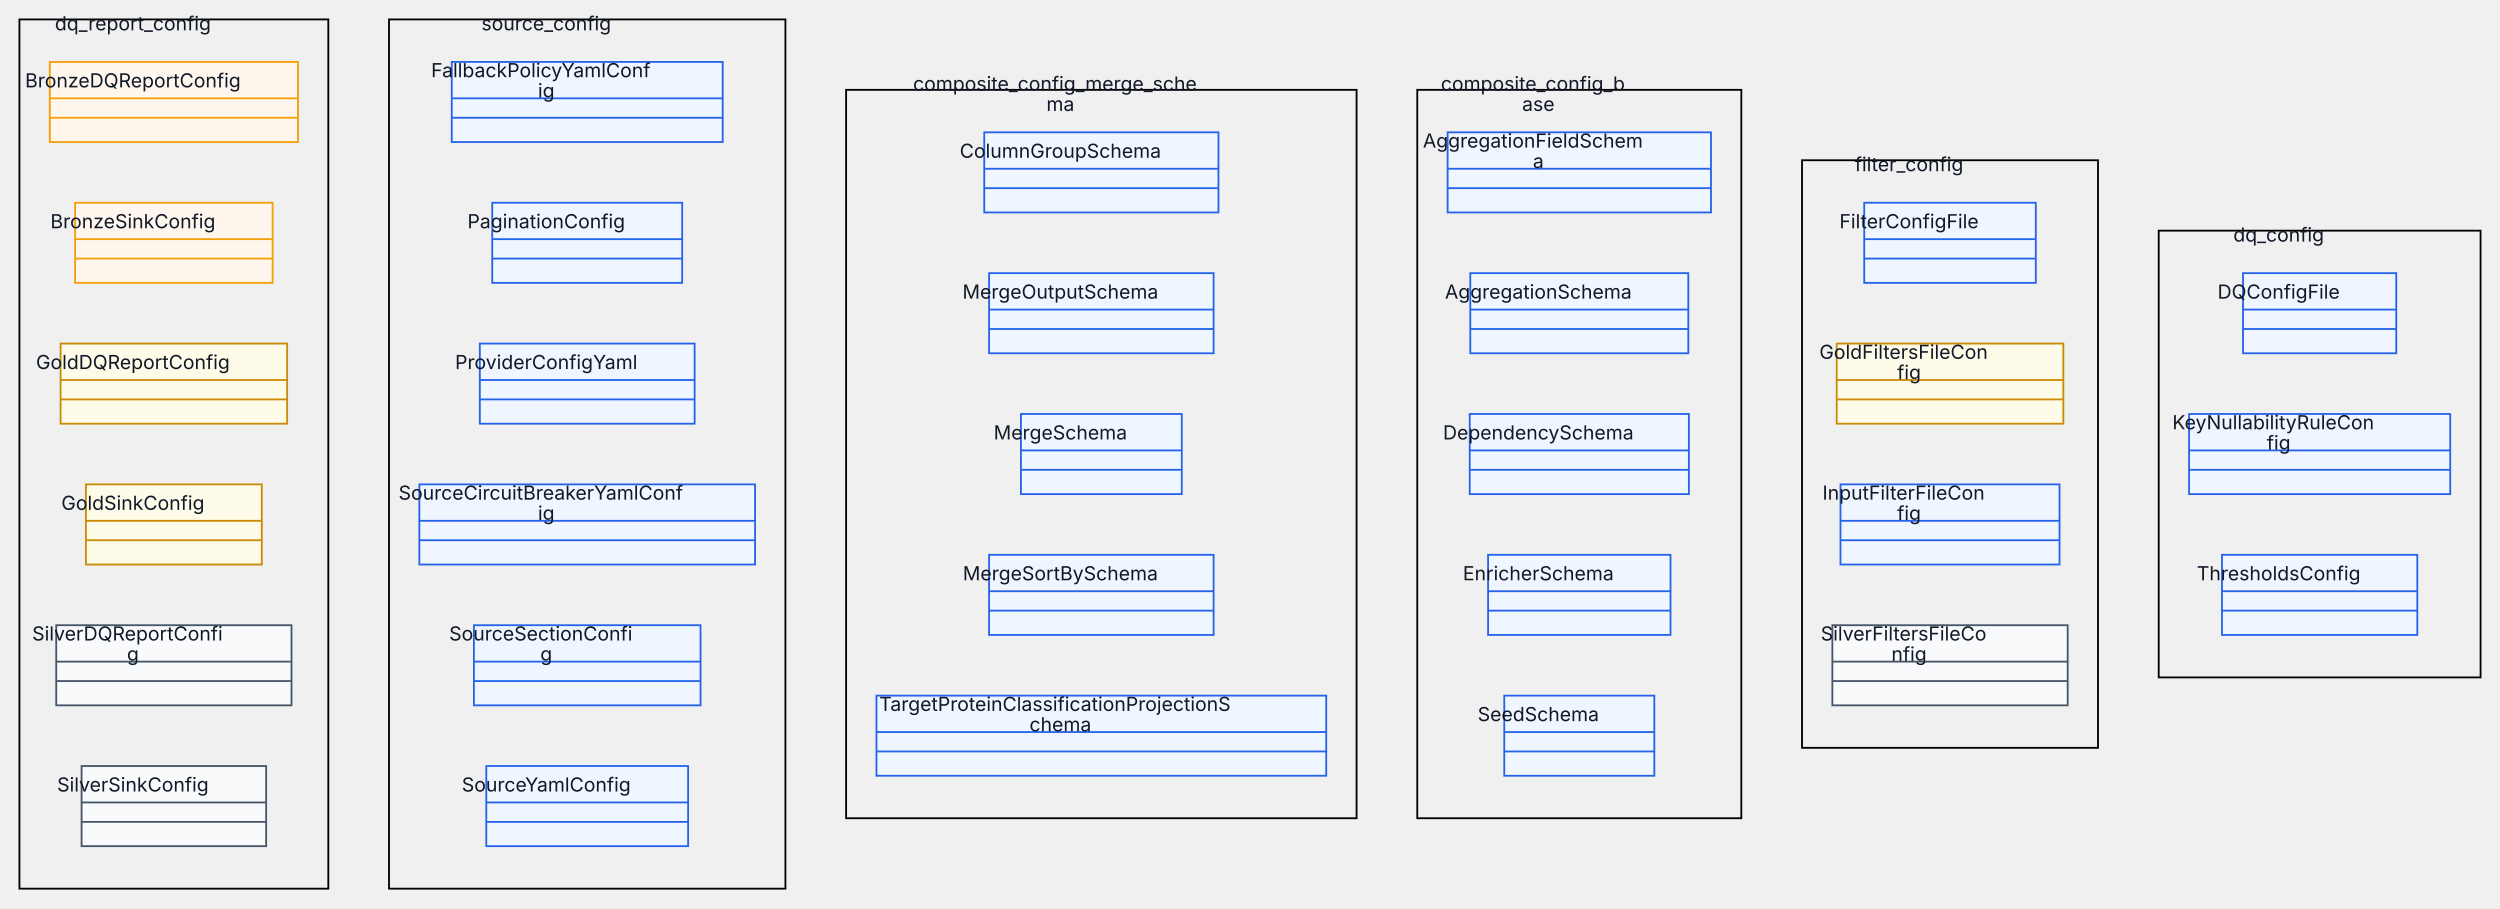
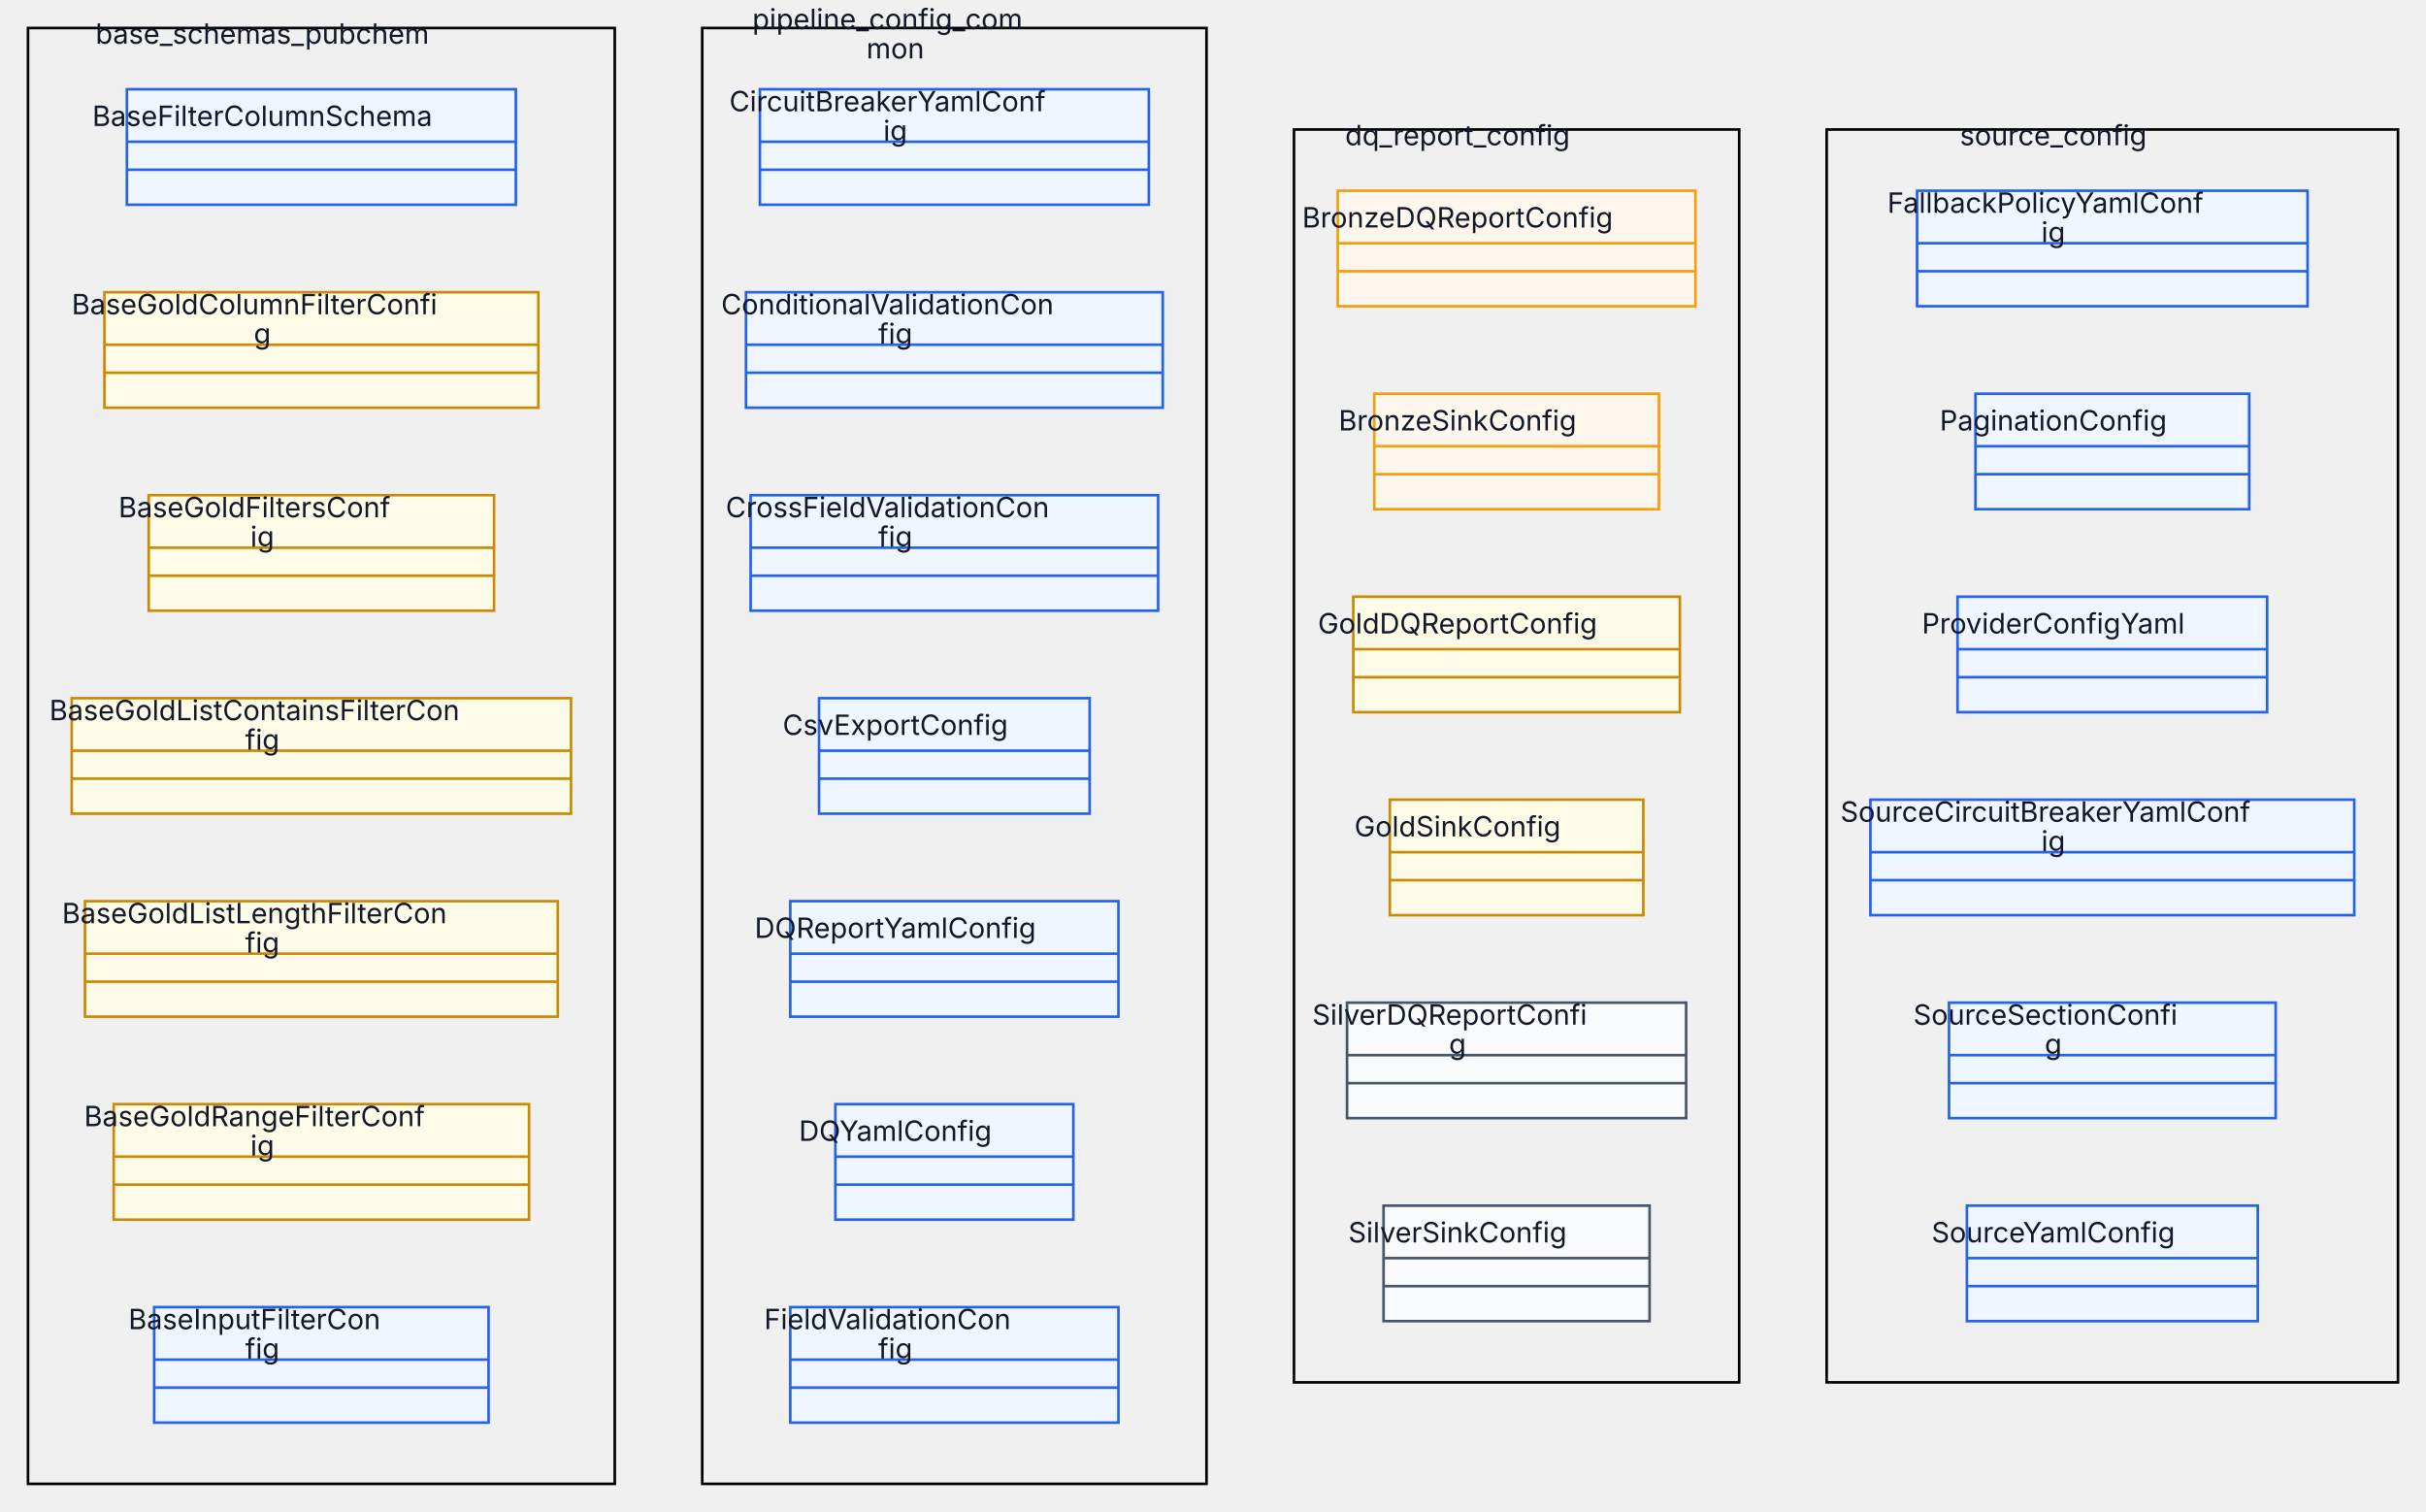
- <svg xmlns="http://www.w3.org/2000/svg" id="my-svg" width="100%" aria-roledescription="classDiagram" style="max-width:2059.3px;background-color:white" viewBox="0 -8 2059.297 748">
+ <svg xmlns="http://www.w3.org/2000/svg" id="my-svg" width="100%" aria-roledescription="classDiagram" style="max-width:1386.52px;background-color:white" viewBox="0 -8 1386.516 864">
  <style>#my-svg{font-family:Inter,-apple-system,BlinkMacSystemFont,'Segoe UI',Roboto,Oxygen,Ubuntu,sans-serif;font-size:16px;fill:#212121;}#my-svg .error-icon{fill:#f0fdf4;}#my-svg .error-text{fill:#212121;stroke:#212121;}#my-svg .edge-thickness-normal{stroke-width:2px;}#my-svg .edge-thickness-thick{stroke-width:3.5px;}#my-svg .edge-pattern-solid{stroke-dasharray:0;}#my-svg .edge-pattern-dashed{stroke-dasharray:3;}#my-svg .edge-pattern-dotted{stroke-dasharray:2;}#my-svg .marker{fill:#475569;stroke:#475569;}#my-svg .marker.cross{stroke:#475569;}#my-svg svg{font-family:Inter,-apple-system,BlinkMacSystemFont,'Segoe UI',Roboto,Oxygen,Ubuntu,sans-serif;font-size:16px;}#my-svg g.classGroup text{fill:#2563eb;stroke:none;font-family:Inter,-apple-system,BlinkMacSystemFont,'Segoe UI',Roboto,Oxygen,Ubuntu,sans-serif;font-size:10px;}#my-svg g.classGroup text .title{font-weight:bolder;}#my-svg .nodeLabel,#my-svg .edgeLabel{color:#212121;}#my-svg .edgeLabel .label rect{fill:#eff6ff;}#my-svg .label text{fill:#212121;}#my-svg .edgeLabel .label span{background:#eff6ff;}#my-svg .classTitle{font-weight:bolder;}#my-svg .node rect,#my-svg .node circle,#my-svg .node ellipse,#my-svg .node polygon,#my-svg .node path{fill:#eff6ff;stroke:#2563eb;stroke-width:1px;}#my-svg .divider{stroke:#2563eb;stroke-width:1;}#my-svg g.clickable{cursor:pointer;}#my-svg g.classGroup rect{fill:#eff6ff;stroke:#2563eb;}#my-svg g.classGroup line{stroke:#2563eb;stroke-width:1;}#my-svg .classLabel .box{stroke:none;stroke-width:0;fill:#eff6ff;opacity:0.5;}#my-svg .classLabel .label{fill:#2563eb;font-size:10px;}#my-svg .relation{stroke:#475569;stroke-width:1;fill:none;}#my-svg .dashed-line{stroke-dasharray:3;}#my-svg .dotted-line{stroke-dasharray:1 2;}#my-svg #compositionStart,#my-svg .composition{fill:#475569!important;stroke:#475569!important;stroke-width:1;}#my-svg #compositionEnd,#my-svg .composition{fill:#475569!important;stroke:#475569!important;stroke-width:1;}#my-svg #dependencyStart,#my-svg .dependency{fill:#475569!important;stroke:#475569!important;stroke-width:1;}#my-svg #dependencyStart,#my-svg .dependency{fill:#475569!important;stroke:#475569!important;stroke-width:1;}#my-svg #extensionStart,#my-svg .extension{fill:transparent!important;stroke:#475569!important;stroke-width:1;}#my-svg #extensionEnd,#my-svg .extension{fill:transparent!important;stroke:#475569!important;stroke-width:1;}#my-svg #aggregationStart,#my-svg .aggregation{fill:transparent!important;stroke:#475569!important;stroke-width:1;}#my-svg #aggregationEnd,#my-svg .aggregation{fill:transparent!important;stroke:#475569!important;stroke-width:1;}#my-svg #lollipopStart,#my-svg .lollipop{fill:#eff6ff!important;stroke:#475569!important;stroke-width:1;}#my-svg #lollipopEnd,#my-svg .lollipop{fill:#eff6ff!important;stroke:#475569!important;stroke-width:1;}#my-svg .edgeTerminals{font-size:11px;}#my-svg .classTitleText{text-anchor:middle;font-size:18px;fill:#212121;}#my-svg :root{--mermaid-font-family:"trebuchet ms",verdana,arial,sans-serif;}/*
 * Пользовательские стили диаграмм BioETL (структурированная копия)
 * Источник: custom.css
 * Цель: сгруппировать правила по типам элементов и документировать назначение каждого CSS-параметра.
 */

/* =========================================================
 * 1) Глобальная типографика и базовое поведение текста
 * ========================================================= */
svg {
    /* Задаёт основной стек шрифтов для всего текста в SVG. */
    font-family: Inter, -apple-system, BlinkMacSystemFont, 'Segoe UI', Roboto,
    Oxygen, Ubuntu, sans-serif;
}



/* =========================================================
 * 2) Общая геометрия узлов (для нескольких типов диаграмм)
 * ========================================================= */
.node rect,
.node circle,
.node ellipse,
.node polygon,
.node path {
    /* Единая толщина контура для фигур узлов. */
    stroke-width: 1.5px !important;
    /* Скругляет углы по горизонтали для более мягкого вида. */
    rx: 8;
    /* Скругляет углы по вертикали в паре с rx. */
    ry: 8;
    /* Добавляет лёгкую тень и отделяет узлы от фона. */
    filter:  none; /*  drop-shadow(0px 1px 2px rgba(0, 0, 0, 0.05));*/
}

/* =========================================================
 * 3) Контейнеры subgraph / cluster
 * ========================================================= */
.cluster rect,
.cluster path {
    /* Увеличивает радиус углов у контейнеров-групп. */
    rx: 10;
    /* Поддерживает симметрию скругления по вертикали. */
    ry: 10;
    /* Нейтральная заливка контейнера для снижения визуального шума. */
    fill: #f8fafc;
    /* Приглушённая обводка, чтобы границы были заметны, но не доминировали. */
    stroke: #94a3b8;
    /* Толщина границы контейнера в тон большинству узлов. */
    stroke-width: 1.5px;
    /* Убирает пунктир у рамок контейнеров. */
    stroke-dasharray: none;
    /* Делает фон контейнера полностью непрозрачным. */
    fill-opacity: 1;
    /* Отключает тень контейнера, чтобы акцент оставался на узлах. */
    filter: none;
}

.cluster text {
    /* Нормальный вес шрифта для заголовков групп. */
    font-weight: 400;
    /* Увеличенный размер заголовка относительно текста узлов. */
    font-size: 16px;
}

/* =========================================================
 * 4) Стили линий связей (edges/links)
 * ========================================================= */
.edgePath .path {
    /* Делает основные ребра более заметными в плотных графах. */
    stroke-width: 2.5px;
    /* Скругляет соединения сегментов линий. */
    stroke-linejoin: round;
    /* Скругляет окончания линий. */
    stroke-linecap: round;
}

.edgePath path,
.flowchart-link,
.relation,
.messageLine0,
.messageLine1,
.transition path {
    /* Унифицированные скруглённые соединения для всех типов линий. */
    stroke-linejoin: round;
    /* Унифицированные скруглённые окончания для всех типов линий. */
    stroke-linecap: round;
}

.transition path {
    /* Выравнивает толщину переходов state diagram с основными ребрами. */
    stroke-width: 2.5px;
}

/* =========================================================
 * 5) Подписи ребер и fallback-текст
 * ========================================================= */
.edgeLabel {
    /* Компактный размер шрифта для подписей на связях. */
    font-size: 12px;
    /* Плотная межстрочность для экономии места. */
    line-height: 1.1;
    /* Базовый непрозрачный фон под подписью. */
    background-color: #ffffff;
    /* Небольшие внутренние отступы вокруг текста. */
    padding: 1px 3px;
    /* Мягкое скругление фона подписи. */
    border-radius: 2px;
}

.edgeLabel span,
.edgeLabel p,
text.fo-fallback {
    /* Принудительный тёмный fill для контраста в SVG-рендерах. */
    fill: #111827 !important;
    /* Принудительный тёмный цвет для HTML-подписей. */
    color: #111827 !important;
    /* Полная непрозрачность текста. */
    opacity: 1 !important;
    /* Компактная межстрочность для многострочных подписей. */
    line-height: 1.1;
    /* Убирает стандартные внешние отступы HTML-параграфов. */
    margin: 0;
    /* Убирает стандартные внутренние отступы HTML-параграфов. */
    padding: 0;
}

.edgeLabel .labelBkg,
.labelBkg {
    /* Жёстко задаёт белый фон под текстом подписей. */
    background-color: #ffffff !important;
    /* Делает фон полностью непрозрачным во всех просмотрщиках. */
    opacity: 1 !important;
}

.edgeLabel rect {
    /* Переопределяет полупрозрачный фон по умолчанию у Mermaid. */
    opacity: 1 !important;
    /* Жёстко фиксирует белую заливку прямоугольника под подписью. */
    fill: #ffffff !important;
}

/* =========================================================
 * 6) Элементы sequence diagram
 * ========================================================= */
.actor {
    /* Толщина границы actor-блоков. */
    stroke-width: 1.5px;
    /* Скругление углов actor-блоков по горизонтали. */
    rx: 4;
    /* Скругление углов actor-блоков по вертикали. */
    ry: 4;
}

.messageLine0,
.messageLine1 {
    /* Толщина линий сообщений в sequence diagram. */
    stroke-width: 1.6px;
}

.messageText {
    /* Базовый размер текста сообщений. */
    font-size: 13px;
}

.activation0 {
    /* Более тонкая линия activation bar, чтобы не перегружать схему. */
    stroke-width: 1px;
}

.note {
    /* Скругление углов заметки по горизонтали. */
    rx: 4;
    /* Скругление углов заметки по вертикали. */
    ry: 4;
    /* Тонкая граница для вторичных блоков. */
    stroke-width: 1px;
    /* Лёгкая тень для визуального отделения заметок. */
    filter: drop-shadow(1px 1px 2px rgba(0, 0, 0, 0.06));
}

/* =========================================================
 * 7) Базовые элементы class diagram
 * ========================================================= */
g.classGroup rect {
    /* Скругление углов class box по горизонтали. */
    rx: 10;
    /* Скругление углов class box по вертикали. */
    ry: 10;
    /* Толщина границы class box. */
    stroke-width: 1.5px;
    /* Мягкая тень у class box без агрессивного контраста. */
    filter: drop-shadow(1px 1px 2px rgba(0, 0, 0, 0.06));
}

g.classGroup text {
    /* Базовый размер текста внутри class diagram. */
    font-size: 14px;
    padding: 10px 10px;
}

g.classGroup line {
    /* Толщина внутренних разделителей класса. */
    stroke-width: 1px;
}

.relation {
    /* Толщина связей между классами на уровне основных ребер. */
    stroke-width: 2.5px;
}

/* =========================================================
 * 8) Типографика HTML-лейблов class diagram
 * ========================================================= */
g.label-group .nodeLabel {
    /* Увеличенный размер названия класса для иерархии. */
    font-size: 16px !important;
    /* Полужирный акцент на имени класса. */
    font-weight: 200 !important;
    /* Лёгкое межбуквенное расстояние для читаемости заголовка. */
    letter-spacing: 0.01em;
}

g.annotation-group .nodeLabel {
    /* Уменьшенный размер для стереотипов/аннотаций. */
    font-size: 11px !important;
    /* Курсив для визуального отделения аннотаций. */
    font-style: italic !important;
    /* Небольшое ослабление контраста вторичного текста. */
    opacity: 0.8;
}

g.members-group .nodeLabel,
g.methods-group .nodeLabel {
    /* Компактный размер для атрибутов и методов. */
    font-size: 12px !important;
    /* Нормальный вес шрифта для плотного структурного текста. */
    font-weight: 400 !important;
}

/* =========================================================
 * 9) Помощники размеров foreignObject (class/flowchart)
 * ========================================================= */
g.members-group foreignObject,
g.methods-group foreignObject {
    /* Минимальная высота областей members/methods. */
    min-height: 40px;
}

.node foreignObject &gt; div,
g.classGroup foreignObject &gt; div {
    /* Стабилизирует вычисление размеров с учётом отступов/границ. */
    box-sizing: border-box;
}

.node.size-sm foreignObject &gt; div {
    /* Минимальная высота для малого размерного уровня узла. */
    min-height: 80px;
    /* Минимальная ширина для малого размерного уровня узла. */
    min-width: 180px;
}

.node.size-md foreignObject &gt; div {
    /* Минимальная высота для среднего размерного уровня узла. */
    min-height: 140px;
    /* Минимальная ширина для среднего размерного уровня узла. */
    min-width: 260px;
}

.node.size-lg foreignObject &gt; div {
    /* Минимальная высота для большого размерного уровня узла. */
    min-height: 200px;
    /* Минимальная ширина для большого размерного уровня узла. */
    min-width: 340px;
}

/* =========================================================
 * 10) Элементы state diagram
 * ========================================================= */
g.stateGroup rect {
    /* Скругление углов контейнеров состояний по горизонтали. */
    rx: 8;
    /* Скругление углов контейнеров состояний по вертикали. */
    ry: 8;
}

.statediagram-state rect {
    /* Скругление углов узлов состояния по горизонтали. */
    rx: 8;
    /* Скругление углов узлов состояния по вертикали. */
    ry: 8;
    /* Толщина границы узла состояния. */
    stroke-width: 1.5px;
    /* Лёгкая тень для визуального отделения state box. */
    filter: drop-shadow(1px 2px 3px rgba(0, 0, 0, 0.08));
}

/* =========================================================
 * 11) Элементы ER diagram
 * ========================================================= */
.er.entityBox {
    /* Толщина границы сущности ER-диаграммы. */
    stroke-width: 1.5px;
    /* Скругление углов сущности по горизонтали. */
    rx: 4;
    /* Скругление углов сущности по вертикали. */
    ry: 4;
    /* Лёгкая тень для отделения блоков сущностей. */
    filter: drop-shadow(1px 2px 3px rgba(0, 0, 0, 0.08));
}

/* =========================================================
 * 12) Узлы mindmap
 * ========================================================= */
.mindmap-node rect,
.mindmap-node circle {
    /* Толщина контура узлов mindmap. */
    stroke-width: 1.5px;
    /* Чуть более выраженная тень для плотных радиальных веток. */
    filter: drop-shadow(1px 2px 2px rgba(0, 0, 0, 0.1));
}

/* =========================================================
 * 13) Маркеры стрелок
 * ========================================================= */
marker path {
    /* Единый нейтральный цвет наконечников стрелок. */
    fill: #475569;
}

/* =========================================================
 * 14) Цветовая карта архитектурных слоёв (fallback-селекторы)
 * ========================================================= */
[id*="Domain"] &gt; rect,
[id*="Domain"] &gt; path {
    /* Цвет фона для доменного слоя. */
    fill: #f5f3ff !important;
    /* Цвет границы для доменного слоя. */
    stroke: #7c3aed !important;
}

.cluster[id*="Domain"] &gt; rect,
.cluster[id*="Domain"] &gt; path {
    fill: #ffffff !important;
}

[id*="Application"] &gt; rect,
[id*="Application"] &gt; path {
    /* Цвет фона для application-слоя. */
    fill: #f0fdf4 !important;
    /* Цвет границы для application-слоя. */
    stroke: #16a34a !important;
}

.cluster[id*="Application"] &gt; rect,
.cluster[id*="Application"] &gt; path {
    fill: #ffffff !important;
}

[id*="Infrastructure"] &gt; rect,
[id*="Infrastructure"] &gt; path {
    /* Цвет фона для infrastructure-слоя. */
    fill: #fff1f2 !important;
    /* Цвет границы для infrastructure-слоя. */
    stroke: #dc2626 !important;
}

.cluster[id*="Infrastructure"] &gt; rect,
.cluster[id*="Infrastructure"] &gt; path {
    fill: #ffffff !important;
}

[id*="Composition"] &gt; rect,
[id*="Composition"] &gt; path {
    /* Цвет фона для composition-слоя. */
    fill: #fff7ed !important;
    /* Цвет границы для composition-слоя. */
    stroke: #f59e0b !important;
}

.cluster[id*="Composition"] &gt; rect,
.cluster[id*="Composition"] &gt; path {
    fill: #ffffff !important;
}

[id*="Interfaces"] &gt; rect,
[id*="Interfaces"] &gt; path {
    /* Цвет фона для слоя интерфейсов. */
    fill: #eff6ff !important;
    /* Цвет границы для слоя интерфейсов. */
    stroke: #2563eb !important;
}

.cluster[id*="Interfaces"] &gt; rect,
.cluster[id*="Interfaces"] &gt; path {
    fill: #ffffff !important;
}

[id*="External"] &gt; rect,
[id*="External"] &gt; path {
    /* Цвет фона для внешних систем. */
    fill: #f1f5f9 !important;
    /* Цвет границы для внешних систем. */
    stroke: #64748b !important;
}

.cluster[id*="External"] &gt; rect,
.cluster[id*="External"] &gt; path {
    fill: #ffffff !important;
}

/* Белая подложка под подписи всех архитектурных/medallion слоёв */
g.cluster[id*="Domain"] .cluster-label foreignObject &gt; div,
g.cluster[id*="Application"] .cluster-label foreignObject &gt; div,
g.cluster[id*="Infrastructure"] .cluster-label foreignObject &gt; div,
g.cluster[id*="Composition"] .cluster-label foreignObject &gt; div,
g.cluster[id*="Interfaces"] .cluster-label foreignObject &gt; div,
g.cluster[id*="External"] .cluster-label foreignObject &gt; div,
g.cluster[id*="Bronze"] .cluster-label foreignObject &gt; div,
g.cluster[id*="Silver"] .cluster-label foreignObject &gt; div,
g.cluster[id*="Gold"] .cluster-label foreignObject &gt; div,
g.cluster[id*="Quarantine"] .cluster-label foreignObject &gt; div {
    background: #ffffff !important;
    padding: 0 6px !important;
    border-radius: 4px;
}

/* Fallback для рендеров без foreignObject: не рисуем толстую обводку */
g.cluster[id*="Domain"] .cluster-label text.fo-fallback,
g.cluster[id*="Application"] .cluster-label text.fo-fallback,
g.cluster[id*="Infrastructure"] .cluster-label text.fo-fallback,
g.cluster[id*="Composition"] .cluster-label text.fo-fallback,
g.cluster[id*="Interfaces"] .cluster-label text.fo-fallback,
g.cluster[id*="External"] .cluster-label text.fo-fallback,
g.cluster[id*="Bronze"] .cluster-label text.fo-fallback,
g.cluster[id*="Silver"] .cluster-label text.fo-fallback,
g.cluster[id*="Gold"] .cluster-label text.fo-fallback,
g.cluster[id*="Quarantine"] .cluster-label text.fo-fallback {
    fill: #111827 !important;
    stroke: none !important;
}

/* =========================================================
 * 15) Цветовая карта слоёв Medallion
 * ========================================================= */
[id*="Bronze"] &gt; rect,
[id*="Bronze"] &gt; path {
    /* Цвет фона Bronze-слоя. */
    fill: #fff7ed !important;
    /* Цвет границы Bronze-слоя. */
    stroke: #f59e0b !important;
}

[id*="Silver"] &gt; rect,
[id*="Silver"] &gt; path {
    /* Цвет фона Silver-слоя. */
    fill: #f8fafc !important;
    /* Цвет границы Silver-слоя. */
    stroke: #475569 !important;
}

[id*="Gold"] &gt; rect,
[id*="Gold"] &gt; path {
    /* Цвет фона Gold-слоя. */
    fill: #fefce8 !important;
    /* Цвет границы Gold-слоя. */
    stroke: #ca8a04 !important;
}

[id*="Quarantine"] &gt; rect,
[id*="Quarantine"] &gt; path {
    /* Цвет фона для карантинных/проблемных потоков данных. */
    fill: #ffe4e6 !important;
    /* Цвет границы для карантинных/проблемных потоков данных. */
    stroke: #e11d48 !important;
}
/* Нормализует вес текста в узлах и заголовках слоёв (без полужирного акцента). */
.node .label text,
.node .label tspan,
.node .label .nodeLabel,
text.fo-fallback {
    stroke: none !important;
    stroke-width: 0 !important;
    fill: #111827 !important;
    font-weight: 400 !important;
}
/* Single text layer (fallback-only) */
text.fo-fallback {
    display: inline !important;
}

foreignObject {
    display: none !important;
}/* bioetl-inject */#my-svg .edgeLabel rect{opacity:1!important;fill:#ffffff!important}#my-svg .labelBkg{background-color:#ffffff!important;opacity:1!important}#my-svg .edgeLabel .labelBkg{background-color:#ffffff!important;opacity:1!important}#my-svg .edgeLabel{font-size:12px;line-height:1.1;padding:1px 3px}#my-svg .edgeLabel span{color:#111827!important;fill:#111827!important;opacity:1!important;line-height:1.1;margin:0;padding:0}#my-svg .edgeLabel p{color:#111827!important;fill:#111827!important;opacity:1!important;line-height:1.1;margin:0;padding:0}#my-svg text.fo-fallback{color:#111827!important;fill:#111827!important;opacity:1!important}</style>
  <defs>
    <marker id="my-svg_classDiagram-aggregationStart" class="marker aggregation classDiagram" markerHeight="240" markerWidth="190" orient="auto" refX="18" refY="7">
      <path d="m18 7-9 6-8-6 8-6Z" />
    </marker>
  </defs>
  <defs>
    <marker id="my-svg_classDiagram-aggregationEnd" class="marker aggregation classDiagram" markerHeight="28" markerWidth="20" orient="auto" refX="1" refY="7">
      <path d="m18 7-9 6-8-6 8-6Z" />
    </marker>
  </defs>
  <defs>
    <marker id="my-svg_classDiagram-extensionStart" class="marker extension classDiagram" markerHeight="240" markerWidth="190" orient="auto" refX="18" refY="7">
      <path d="m1 7 17 6V1Z" />
    </marker>
  </defs>
  <defs>
    <marker id="my-svg_classDiagram-extensionEnd" class="marker extension classDiagram" markerHeight="28" markerWidth="20" orient="auto" refX="1" refY="7">
      <path d="M1 1v12l17-6Z" />
    </marker>
  </defs>
  <defs>
    <marker id="my-svg_classDiagram-compositionStart" class="marker composition classDiagram" markerHeight="240" markerWidth="190" orient="auto" refX="18" refY="7">
      <path d="m18 7-9 6-8-6 8-6Z" />
    </marker>
  </defs>
  <defs>
    <marker id="my-svg_classDiagram-compositionEnd" class="marker composition classDiagram" markerHeight="28" markerWidth="20" orient="auto" refX="1" refY="7">
      <path d="m18 7-9 6-8-6 8-6Z" />
    </marker>
  </defs>
  <defs>
    <marker id="my-svg_classDiagram-dependencyStart" class="marker dependency classDiagram" markerHeight="240" markerWidth="190" orient="auto" refX="6" refY="7">
      <path d="m5 7 4 6-8-6 8-6Z" />
    </marker>
  </defs>
  <defs>
    <marker id="my-svg_classDiagram-dependencyEnd" class="marker dependency classDiagram" markerHeight="28" markerWidth="20" orient="auto" refX="13" refY="7">
      <path d="m18 7-9 6 5-6-5-6Z" />
    </marker>
  </defs>
  <defs>
    <marker id="my-svg_classDiagram-lollipopStart" class="marker lollipop classDiagram" markerHeight="240" markerWidth="190" orient="auto" refX="13" refY="7">
      <circle cx="7" cy="7" r="6" fill="transparent" stroke="#000" />
    </marker>
  </defs>
  <defs>
    <marker id="my-svg_classDiagram-lollipopEnd" class="marker lollipop classDiagram" markerHeight="240" markerWidth="190" orient="auto" refX="1" refY="7">
      <circle cx="7" cy="7" r="6" fill="transparent" stroke="#000" />
    </marker>
  </defs>
  <g class="root">
    <g class="nodes">
      <g class="root">
        <g class="clusters" transform="translate(8)">
+           <g id="base_schemas_pubchem" class="cluster">
+             <path d="M8 8h335.344v832H8z" style="fill:none;stroke:black" />
+             <g class="cluster-label">
+               <text xml:space="preserve" x="91.172" y="9" class="fo-fallback" text-anchor="middle" transform="translate(84.5 8)">
+                 <tspan x="91.172">base_schemas_pubchem</tspan>
+               </text>
+             </g>
+           </g>
+         </g>
+         <g class="nodes" transform="translate(8)">
+           <g id="classId-BaseFilterColumnSchema-0" class="node default">
+             <path d="M64.53 43h222.282v66H64.53z" class="outer title-state" />
+             <path d="M64.53 73h222.283M64.53 89h222.283" class="divider" />
+             <g class="label">
+               <text xml:space="preserve" x="99.141" y="9" class="classTitle fo-fallback" text-anchor="middle" transform="translate(76.531 55)">
+                 <tspan x="99.141">BaseFilterColumnSchema</tspan>
+               </text>
+             </g>
+           </g>
+           <g id="classId-BaseGoldColumnFilterConfig-1" class="node default">
+             <path d="M51.672 159h248v66h-248z" class="outer title-state" />
+             <path d="M51.672 189h248M51.672 205h248" class="divider" />
+             <g class="label">
+               <text xml:space="preserve" x="112" y=".6" class="classTitle fo-fallback" text-anchor="middle" transform="translate(63.672 171)">
+                 <tspan x="112">BaseGoldColumnFilterConfi</tspan>
+                 <tspan x="112" dy="16.8">g</tspan>
+               </text>
+             </g>
+           </g>
+           <g id="classId-BaseGoldFiltersConfig-2" class="node default">
+             <path d="M76.992 275H274.35v66H76.99z" class="outer title-state" />
+             <path d="M76.992 305h197.36M76.992 321h197.36" class="divider" />
+             <g class="label">
+               <text xml:space="preserve" x="86.68" y=".6" class="classTitle fo-fallback" text-anchor="middle" transform="translate(88.992 287)">
+                 <tspan x="86.68">BaseGoldFiltersConf</tspan>
+                 <tspan x="86.68" dy="16.8">ig</tspan>
+               </text>
+             </g>
+           </g>
+           <g id="classId-BaseGoldListContainsFilterConfig-3" class="node default">
+             <path d="M33 391h285.344v66H33z" class="outer title-state" />
+             <path d="M33 421h285.344M33 437h285.344" class="divider" />
+             <g class="label">
+               <text xml:space="preserve" x="130.672" y=".6" class="classTitle fo-fallback" text-anchor="middle" transform="translate(45 403)">
+                 <tspan x="130.672">BaseGoldListContainsFilterCon</tspan>
+                 <tspan x="130.672" dy="16.8">fig</tspan>
+               </text>
+             </g>
+           </g>
+           <g id="classId-BaseGoldListLengthFilterConfig-4" class="node default">
+             <path d="M40.563 507h270.219v66H40.562z" class="outer title-state" />
+             <path d="M40.563 537H310.78M40.563 553H310.78" class="divider" />
+             <g class="label">
+               <text xml:space="preserve" x="123.109" y=".6" class="classTitle fo-fallback" text-anchor="middle" transform="translate(52.563 519)">
+                 <tspan x="123.109">BaseGoldListLengthFilterCon</tspan>
+                 <tspan x="123.109" dy="16.8">fig</tspan>
+               </text>
+             </g>
+           </g>
+           <g id="classId-BaseGoldRangeFilterConfig-5" class="node default">
+             <path d="M56.992 623H294.35v66H56.99z" class="outer title-state" />
+             <path d="M56.992 653h237.36M56.992 669h237.36" class="divider" />
+             <g class="label">
+               <text xml:space="preserve" x="106.68" y=".6" class="classTitle fo-fallback" text-anchor="middle" transform="translate(68.992 635)">
+                 <tspan x="106.68">BaseGoldRangeFilterConf</tspan>
+                 <tspan x="106.68" dy="16.8">ig</tspan>
+               </text>
+             </g>
+           </g>
+           <g id="classId-BaseInputFilterConfig-6" class="node default">
+             <path d="M80.117 739h191.109v66H80.116z" class="outer title-state" />
+             <path d="M80.117 769h191.11M80.117 785h191.11" class="divider" />
+             <g class="label">
+               <text xml:space="preserve" x="83.555" y=".6" class="classTitle fo-fallback" text-anchor="middle" transform="translate(92.117 751)">
+                 <tspan x="83.555">BaseInputFilterCon</tspan>
+                 <tspan x="83.555" dy="16.8">fig</tspan>
+               </text>
+             </g>
+           </g>
+         </g>
+       </g>
+       <g class="root">
+         <g class="clusters" transform="translate(393.344)">
+           <g id="pipeline_config_common" class="cluster">
+             <path d="M8 8h288.203v832H8z" style="fill:none;stroke:black" />
+             <g class="cluster-label">
+               <text xml:space="preserve" x="88.5" y=".6" class="fo-fallback" text-anchor="middle" transform="translate(63.602 8)">
+                 <tspan x="88.5">pipeline_config_com</tspan>
+                 <tspan x="88.5" dy="16.8">mon</tspan>
+               </text>
+             </g>
+           </g>
+         </g>
+         <g class="nodes" transform="translate(393.344)">
+           <g id="classId-CircuitBreakerYamlConfig-7" class="node default">
+             <path d="M40.96 43h222.282v66H40.96z" class="outer title-state" />
+             <path d="M40.96 73h222.283M40.96 89h222.283" class="divider" />
+             <g class="label">
+               <text xml:space="preserve" x="99.141" y=".6" class="classTitle fo-fallback" text-anchor="middle" transform="translate(52.96 55)">
+                 <tspan x="99.141">CircuitBreakerYamlConf</tspan>
+                 <tspan x="99.141" dy="16.8">ig</tspan>
+               </text>
+             </g>
+           </g>
+           <g id="classId-ConditionalValidationConfig-8" class="node default">
+             <path d="M33 159h238.203v66H33z" class="outer title-state" />
+             <path d="M33 189h238.204M33 205h238.204" class="divider" />
+             <g class="label">
+               <text xml:space="preserve" x="107.102" y=".6" class="classTitle fo-fallback" text-anchor="middle" transform="translate(45 171)">
+                 <tspan x="107.102">ConditionalValidationCon</tspan>
+                 <tspan x="107.102" dy="16.8">fig</tspan>
+               </text>
+             </g>
+           </g>
+           <g id="classId-CrossFieldValidationConfig-9" class="node default">
+             <path d="M35.649 275h232.906v66H35.649z" class="outer title-state" />
+             <path d="M35.649 305h232.906M35.649 321h232.906" class="divider" />
+             <g class="label">
+               <text xml:space="preserve" x="104.453" y=".6" class="classTitle fo-fallback" text-anchor="middle" transform="translate(47.648 287)">
+                 <tspan x="104.453">CrossFieldValidationCon</tspan>
+                 <tspan x="104.453" dy="16.8">fig</tspan>
+               </text>
+             </g>
+           </g>
+           <g id="classId-CsvExportConfig-10" class="node default">
+             <path d="M74.766 391h154.672v66H74.766z" class="outer title-state" />
+             <path d="M74.766 421h154.672M74.766 437h154.672" class="divider" />
+             <g class="label">
+               <text xml:space="preserve" x="65.336" y="9" class="classTitle fo-fallback" text-anchor="middle" transform="translate(86.766 403)">
+                 <tspan x="65.336">CsvExportConfig</tspan>
+               </text>
+             </g>
+           </g>
+           <g id="classId-DQReportYamlConfig-11" class="node default">
+             <path d="M58.32 507h187.564v66H58.32z" class="outer title-state" />
+             <path d="M58.32 537h187.563M58.32 553h187.563" class="divider" />
+             <g class="label">
+               <text xml:space="preserve" x="81.781" y="9" class="classTitle fo-fallback" text-anchor="middle" transform="translate(70.32 519)">
+                 <tspan x="81.781">DQReportYamlConfig</tspan>
+               </text>
+             </g>
+           </g>
+           <g id="classId-DQYamlConfig-12" class="node default">
+             <path d="M84.094 623H220.11v66H84.094z" class="outer title-state" />
+             <path d="M84.094 653H220.11M84.094 669H220.11" class="divider" />
+             <g class="label">
+               <text xml:space="preserve" x="56.008" y="9" class="classTitle fo-fallback" text-anchor="middle" transform="translate(96.094 635)">
+                 <tspan x="56.008">DQYamlConfig</tspan>
+               </text>
+             </g>
+           </g>
+           <g id="classId-FieldValidationConfig-13" class="node default">
+             <path d="M58.32 739h187.564v66H58.32z" class="outer title-state" />
+             <path d="M58.32 769h187.563M58.32 785h187.563" class="divider" />
+             <g class="label">
+               <text xml:space="preserve" x="81.781" y=".6" class="classTitle fo-fallback" text-anchor="middle" transform="translate(70.32 751)">
+                 <tspan x="81.781">FieldValidationCon</tspan>
+                 <tspan x="81.781" dy="16.8">fig</tspan>
+               </text>
+             </g>
+           </g>
+         </g>
+       </g>
+       <g class="root">
+         <g class="clusters" transform="translate(731.547 58)">
          <g id="dq_report_config" class="cluster">
            <path d="M8 8h254.438v716H8z" style="fill:none;stroke:black" />
            <g class="cluster-label">
              <text xml:space="preserve" x="60.047" y="9" class="fo-fallback" text-anchor="middle" transform="translate(75.172 8)">
                <tspan x="60.047">dq_report_config</tspan>
              </text>
            </g>
          </g>
        </g>
-         <g class="nodes" transform="translate(8)">
-           <g id="classId-BronzeDQReportConfig-0" class="node default">
+         <g class="nodes" transform="translate(731.547 58)">
+           <g id="classId-BronzeDQReportConfig-14" class="node default">
            <path d="M33 43h204.438v66H33z" class="outer title-state" />
            <path d="M33 73h204.438M33 89h204.438" class="divider" />
            <g class="label">
              <text xml:space="preserve" x="90.219" y="9" class="classTitle fo-fallback" text-anchor="middle" transform="translate(45 55)">
                <tspan x="90.219">BronzeDQReportConfig</tspan>
              </text>
            </g>
          </g>
-           <g id="classId-BronzeSinkConfig-1" class="node default">
+           <g id="classId-BronzeSinkConfig-15" class="node default">
            <path d="M53.883 159h162.672v66H53.883z" class="outer title-state" />
            <path d="M53.883 189h162.672M53.883 205h162.672" class="divider" />
            <g class="label">
              <text xml:space="preserve" x="69.336" y="9" class="classTitle fo-fallback" text-anchor="middle" transform="translate(65.883 171)">
                <tspan x="69.336">BronzeSinkConfig</tspan>
              </text>
            </g>
          </g>
-           <g id="classId-GoldDQReportConfig-2" class="node default">
+           <g id="classId-GoldDQReportConfig-16" class="node default">
            <path d="M41.899 275h186.64v66H41.9z" class="outer title-state" />
            <path d="M41.899 305h186.64M41.899 321h186.64" class="divider" />
            <g class="label">
              <text xml:space="preserve" x="81.32" y="9" class="classTitle fo-fallback" text-anchor="middle" transform="translate(53.898 287)">
                <tspan x="81.32">GoldDQReportConfig</tspan>
              </text>
            </g>
          </g>
-           <g id="classId-GoldSinkConfig-3" class="node default">
+           <g id="classId-GoldSinkConfig-17" class="node default">
            <path d="M62.78 391h144.876v66H62.78z" class="outer title-state" />
            <path d="M62.78 421h144.877M62.78 437h144.877" class="divider" />
            <g class="label">
              <text xml:space="preserve" x="60.438" y="9" class="classTitle fo-fallback" text-anchor="middle" transform="translate(74.781 403)">
                <tspan x="60.438">GoldSinkConfig</tspan>
              </text>
            </g>
          </g>
-           <g id="classId-SilverDQReportConfig-4" class="node default">
+           <g id="classId-SilverDQReportConfig-18" class="node default">
            <path d="M38.32 507h193.798v66H38.32z" class="outer title-state" />
            <path d="M38.32 537h193.797M38.32 553h193.797" class="divider" />
            <g class="label">
              <text xml:space="preserve" x="84.898" y=".6" class="classTitle fo-fallback" text-anchor="middle" transform="translate(50.32 519)">
                <tspan x="84.898">SilverDQReportConfi</tspan>
                <tspan x="84.898" dy="16.8">g</tspan>
              </text>
            </g>
          </g>
-           <g id="classId-SilverSinkConfig-5" class="node default">
+           <g id="classId-SilverSinkConfig-19" class="node default">
            <path d="M59.203 623h152.03v66H59.204z" class="outer title-state" />
            <path d="M59.203 653h152.032M59.203 669h152.032" class="divider" />
            <g class="label">
              <text xml:space="preserve" x="64.016" y="9" class="classTitle fo-fallback" text-anchor="middle" transform="translate(71.203 635)">
                <tspan x="64.016">SilverSinkConfig</tspan>
              </text>
            </g>
          </g>
        </g>
      </g>
      <g class="root">
-         <g class="clusters" transform="translate(312.438)">
+         <g class="clusters" transform="translate(1035.984 58)">
          <g id="source_config" class="cluster">
            <path d="M8 8h326.531v716H8z" style="fill:none;stroke:black" />
            <g class="cluster-label">
              <text xml:space="preserve" x="49.812" y="9" class="fo-fallback" text-anchor="middle" transform="translate(121.453 8)">
                <tspan x="49.812">source_config</tspan>
              </text>
            </g>
          </g>
        </g>
-         <g class="nodes" transform="translate(312.438)">
-           <g id="classId-FallbackPolicyYamlConfig-6" class="node default">
+         <g class="nodes" transform="translate(1035.984 58)">
+           <g id="classId-FallbackPolicyYamlConfig-20" class="node default">
            <path d="M59.68 43h223.172v66H59.68z" class="outer title-state" />
            <path d="M59.68 73h223.172M59.68 89h223.172" class="divider" />
            <g class="label">
              <text xml:space="preserve" x="99.586" y=".6" class="classTitle fo-fallback" text-anchor="middle" transform="translate(71.68 55)">
                <tspan x="99.586">FallbackPolicyYamlConf</tspan>
                <tspan x="99.586" dy="16.8">ig</tspan>
              </text>
            </g>
          </g>
-           <g id="classId-PaginationConfig-7" class="node default">
+           <g id="classId-PaginationConfig-21" class="node default">
            <path d="M93.047 159h156.438v66H93.047z" class="outer title-state" />
            <path d="M93.047 189h156.438M93.047 205h156.438" class="divider" />
            <g class="label">
              <text xml:space="preserve" x="66.219" y="9" class="classTitle fo-fallback" text-anchor="middle" transform="translate(105.047 171)">
                <tspan x="66.219">PaginationConfig</tspan>
              </text>
            </g>
          </g>
-           <g id="classId-ProviderConfigYaml-8" class="node default">
+           <g id="classId-ProviderConfigYaml-22" class="node default">
            <path d="M82.805 275h176.922v66H82.805z" class="outer title-state" />
            <path d="M82.805 305h176.922M82.805 321h176.922" class="divider" />
            <g class="label">
              <text xml:space="preserve" x="76.461" y="9" class="classTitle fo-fallback" text-anchor="middle" transform="translate(94.805 287)">
                <tspan x="76.461">ProviderConfigYaml</tspan>
              </text>
            </g>
          </g>
-           <g id="classId-SourceCircuitBreakerYamlConfig-9" class="node default">
+           <g id="classId-SourceCircuitBreakerYamlConfig-23" class="node default">
            <path d="M33 391h276.53v66H33z" class="outer title-state" />
            <path d="M33 421h276.532M33 437h276.532" class="divider" />
            <g class="label">
              <text xml:space="preserve" x="126.266" y=".6" class="classTitle fo-fallback" text-anchor="middle" transform="translate(45 403)">
                <tspan x="126.266">SourceCircuitBreakerYamlConf</tspan>
                <tspan x="126.266" dy="16.8">ig</tspan>
              </text>
            </g>
          </g>
-           <g id="classId-SourceSectionConfig-10" class="node default">
+           <g id="classId-SourceSectionConfig-24" class="node default">
            <path d="M77.922 507H264.61v66H77.922z" class="outer title-state" />
            <path d="M77.922 537H264.61M77.922 553H264.61" class="divider" />
            <g class="label">
              <text xml:space="preserve" x="81.344" y=".6" class="classTitle fo-fallback" text-anchor="middle" transform="translate(89.922 519)">
                <tspan x="81.344">SourceSectionConfi</tspan>
                <tspan x="81.344" dy="16.8">g</tspan>
              </text>
            </g>
          </g>
-           <g id="classId-SourceYamlConfig-11" class="node default">
+           <g id="classId-SourceYamlConfig-25" class="node default">
            <path d="M88.14 623h166.25v66H88.14z" class="outer title-state" />
            <path d="M88.14 653h166.25M88.14 669h166.25" class="divider" />
            <g class="label">
              <text xml:space="preserve" x="71.125" y="9" class="classTitle fo-fallback" text-anchor="middle" transform="translate(100.14 635)">
                <tspan x="71.125">SourceYamlConfig</tspan>
-               </text>
-             </g>
-           </g>
-         </g>
-       </g>
-       <g class="root">
-         <g class="clusters" transform="translate(688.969 58)">
-           <g id="composite_config_merge_schema" class="cluster">
-             <path d="M8 8h420.469v600H8z" style="fill:none;stroke:black" />
-             <g class="cluster-label">
-               <text xml:space="preserve" x="121.844" y=".6" class="fo-fallback" text-anchor="middle" transform="translate(96.39 8)">
-                 <tspan x="121.844">composite_config_merge_sche</tspan>
-                 <tspan x="121.844" dy="16.8">ma</tspan>
-               </text>
-             </g>
-           </g>
-         </g>
-         <g class="nodes" transform="translate(688.969 58)">
-           <g id="classId-ColumnGroupSchema-12" class="node default">
-             <path d="M121.781 43h192.906v66H121.781z" class="outer title-state" />
-             <path d="M121.781 73h192.906M121.781 89h192.906" class="divider" />
-             <g class="label">
-               <text xml:space="preserve" x="84.453" y="9" class="classTitle fo-fallback" text-anchor="middle" transform="translate(133.781 55)">
-                 <tspan x="84.453">ColumnGroupSchema</tspan>
-               </text>
-             </g>
-           </g>
-           <g id="classId-MergeOutputSchema-13" class="node default">
-             <path d="M125.773 159h184.922v66H125.773z" class="outer title-state" />
-             <path d="M125.773 189h184.922M125.773 205h184.922" class="divider" />
-             <g class="label">
-               <text xml:space="preserve" x="80.461" y="9" class="classTitle fo-fallback" text-anchor="middle" transform="translate(137.773 171)">
-                 <tspan x="80.461">MergeOutputSchema</tspan>
-               </text>
-             </g>
-           </g>
-           <g id="classId-MergeSchema-14" class="node default">
-             <path d="M151.984 275h132.5v66h-132.5z" class="outer title-state" />
-             <path d="M151.984 305h132.5M151.984 321h132.5" class="divider" />
-             <g class="label">
-               <text xml:space="preserve" x="54.25" y="9" class="classTitle fo-fallback" text-anchor="middle" transform="translate(163.984 287)">
-                 <tspan x="54.25">MergeSchema</tspan>
-               </text>
-             </g>
-           </g>
-           <g id="classId-MergeSortBySchema-15" class="node default">
-             <path d="M125.757 391H310.71v66H125.757z" class="outer title-state" />
-             <path d="M125.757 421h184.954M125.757 437h184.954" class="divider" />
-             <g class="label">
-               <text xml:space="preserve" x="80.477" y="9" class="classTitle fo-fallback" text-anchor="middle" transform="translate(137.758 403)">
-                 <tspan x="80.477">MergeSortBySchema</tspan>
-               </text>
-             </g>
-           </g>
-           <g id="classId-TargetProteinClassificationProjectionSchema-16" class="node default">
-             <path d="M33 507h370.47v66H33z" class="outer title-state" />
-             <path d="M33 537h370.468M33 553h370.468" class="divider" />
-             <g class="label">
-               <text xml:space="preserve" x="173.234" y=".6" class="classTitle fo-fallback" text-anchor="middle" transform="translate(45 519)">
-                 <tspan x="173.234">TargetProteinClassificationProjectionS</tspan>
-                 <tspan x="173.234" dy="16.8">chema</tspan>
-               </text>
-             </g>
-           </g>
-         </g>
-       </g>
-       <g class="root">
-         <g class="clusters" transform="translate(1159.438 58)">
-           <g id="composite_config_base" class="cluster">
-             <path d="M8 8h266.922v600H8z" style="fill:none;stroke:black" />
-             <g class="cluster-label">
-               <text xml:space="preserve" x="84.055" y=".6" class="fo-fallback" text-anchor="middle" transform="translate(57.406 8)">
-                 <tspan x="84.055">composite_config_b</tspan>
-                 <tspan x="84.055" dy="16.8">ase</tspan>
-               </text>
-             </g>
-           </g>
-         </g>
-         <g class="nodes" transform="translate(1159.438 58)">
-           <g id="classId-AggregationFieldSchema-17" class="node default">
-             <path d="M33 43h216.922v66H33z" class="outer title-state" />
-             <path d="M33 73h216.922M33 89h216.922" class="divider" />
-             <g class="label">
-               <text xml:space="preserve" x="96.461" y=".6" class="classTitle fo-fallback" text-anchor="middle" transform="translate(45 55)">
-                 <tspan x="96.461">AggregationFieldSchem</tspan>
-                 <tspan x="96.461" dy="16.8">a</tspan>
-               </text>
-             </g>
-           </g>
-           <g id="classId-AggregationSchema-18" class="node default">
-             <path d="M51.664 159h179.594v66H51.664z" class="outer title-state" />
-             <path d="M51.664 189h179.594M51.664 205h179.594" class="divider" />
-             <g class="label">
-               <text xml:space="preserve" x="77.797" y="9" class="classTitle fo-fallback" text-anchor="middle" transform="translate(63.664 171)">
-                 <tspan x="77.797">AggregationSchema</tspan>
-               </text>
-             </g>
-           </g>
-           <g id="classId-DependencySchema-19" class="node default">
-             <path d="M51.203 275h180.516v66H51.203z" class="outer title-state" />
-             <path d="M51.203 305h180.516M51.203 321h180.516" class="divider" />
-             <g class="label">
-               <text xml:space="preserve" x="78.258" y="9" class="classTitle fo-fallback" text-anchor="middle" transform="translate(63.203 287)">
-                 <tspan x="78.258">DependencySchema</tspan>
-               </text>
-             </g>
-           </g>
-           <g id="classId-EnricherSchema-20" class="node default">
-             <path d="M66.32 391H216.6v66H66.32z" class="outer title-state" />
-             <path d="M66.32 421h150.282M66.32 437h150.282" class="divider" />
-             <g class="label">
-               <text xml:space="preserve" x="63.141" y="9" class="classTitle fo-fallback" text-anchor="middle" transform="translate(78.32 403)">
-                 <tspan x="63.141">EnricherSchema</tspan>
-               </text>
-             </g>
-           </g>
-           <g id="classId-SeedSchema-21" class="node default">
-             <path d="M79.656 507h123.609v66H79.655z" class="outer title-state" />
-             <path d="M79.656 537h123.61M79.656 553h123.61" class="divider" />
-             <g class="label">
-               <text xml:space="preserve" x="49.805" y="9" class="classTitle fo-fallback" text-anchor="middle" transform="translate(91.656 519)">
-                 <tspan x="49.805">SeedSchema</tspan>
-               </text>
-             </g>
-           </g>
-         </g>
-       </g>
-       <g class="root">
-         <g class="clusters" transform="translate(1476.36 116)">
-           <g id="filter_config" class="cluster">
-             <path d="M8 8h243.813v484H8z" style="fill:none;stroke:black" />
-             <g class="cluster-label">
-               <text xml:space="preserve" x="40.914" y="9" class="fo-fallback" text-anchor="middle" transform="translate(88.992 8)">
-                 <tspan x="40.914">filter_config</tspan>
-               </text>
-             </g>
-           </g>
-         </g>
-         <g class="nodes" transform="translate(1476.36 116)">
-           <g id="classId-FilterConfigFile-22" class="node default">
-             <path d="M59.242 43H200.57v66H59.242z" class="outer title-state" />
-             <path d="M59.242 73H200.57M59.242 89H200.57" class="divider" />
-             <g class="label">
-               <text xml:space="preserve" x="58.664" y="9" class="classTitle fo-fallback" text-anchor="middle" transform="translate(71.242 55)">
-                 <tspan x="58.664">FilterConfigFile</tspan>
-               </text>
-             </g>
-           </g>
-           <g id="classId-GoldFiltersFileConfig-23" class="node default">
-             <path d="M36.57 159h186.672v66H36.57z" class="outer title-state" />
-             <path d="M36.57 189h186.672M36.57 205h186.672" class="divider" />
-             <g class="label">
-               <text xml:space="preserve" x="81.336" y=".6" class="classTitle fo-fallback" text-anchor="middle" transform="translate(48.57 171)">
-                 <tspan x="81.336">GoldFiltersFileCon</tspan>
-                 <tspan x="81.336" dy="16.8">fig</tspan>
-               </text>
-             </g>
-           </g>
-           <g id="classId-InputFilterFileConfig-24" class="node default">
-             <path d="M39.695 275h180.422v66H39.695z" class="outer title-state" />
-             <path d="M39.695 305h180.422M39.695 321h180.422" class="divider" />
-             <g class="label">
-               <text xml:space="preserve" x="78.211" y=".6" class="classTitle fo-fallback" text-anchor="middle" transform="translate(51.695 287)">
-                 <tspan x="78.211">InputFilterFileCon</tspan>
-                 <tspan x="78.211" dy="16.8">fig</tspan>
-               </text>
-             </g>
-           </g>
-           <g id="classId-SilverFiltersFileConfig-25" class="node default">
-             <path d="M33 391h193.813v66H33z" class="outer title-state" />
-             <path d="M33 421h193.812M33 437h193.812" class="divider" />
-             <g class="label">
-               <text xml:space="preserve" x="84.906" y=".6" class="classTitle fo-fallback" text-anchor="middle" transform="translate(45 403)">
-                 <tspan x="84.906">SilverFiltersFileCo</tspan>
-                 <tspan x="84.906" dy="16.8">nfig</tspan>
-               </text>
-             </g>
-           </g>
-         </g>
-       </g>
-       <g class="root">
-         <g class="clusters" transform="translate(1770.172 174)">
-           <g id="dq_config" class="cluster">
-             <path d="M8 8h265.125v368H8z" style="fill:none;stroke:black" />
-             <g class="cluster-label">
-               <text xml:space="preserve" x="34.695" y="9" class="fo-fallback" text-anchor="middle" transform="translate(105.867 8)">
-                 <tspan x="34.695">dq_config</tspan>
-               </text>
-             </g>
-           </g>
-         </g>
-         <g class="nodes" transform="translate(1770.172 174)">
-           <g id="classId-DQConfigFile-26" class="node default">
-             <path d="M77.453 43h126.22v66H77.452z" class="outer title-state" />
-             <path d="M77.453 73h126.219M77.453 89h126.219" class="divider" />
-             <g class="label">
-               <text xml:space="preserve" x="51.109" y="9" class="classTitle fo-fallback" text-anchor="middle" transform="translate(89.453 55)">
-                 <tspan x="51.109">DQConfigFile</tspan>
-               </text>
-             </g>
-           </g>
-           <g id="classId-KeyNullabilityRuleConfig-27" class="node default">
-             <path d="M33 159h215.125v66H33z" class="outer title-state" />
-             <path d="M33 189h215.126M33 205h215.126" class="divider" />
-             <g class="label">
-               <text xml:space="preserve" x="95.562" y=".6" class="classTitle fo-fallback" text-anchor="middle" transform="translate(45 171)">
-                 <tspan x="95.562">KeyNullabilityRuleCon</tspan>
-                 <tspan x="95.562" dy="16.8">fig</tspan>
-               </text>
-             </g>
-           </g>
-           <g id="classId-ThresholdsConfig-28" class="node default">
-             <path d="M60.118 275h160.89v66H60.119z" class="outer title-state" />
-             <path d="M60.118 305h160.89M60.118 321h160.89" class="divider" />
-             <g class="label">
-               <text xml:space="preserve" x="68.445" y="9" class="classTitle fo-fallback" text-anchor="middle" transform="translate(72.117 287)">
-                 <tspan x="68.445">ThresholdsConfig</tspan>
              </text>
            </g>
          </g>
        </g>
      </g>
    </g>
  </g>
</svg>
